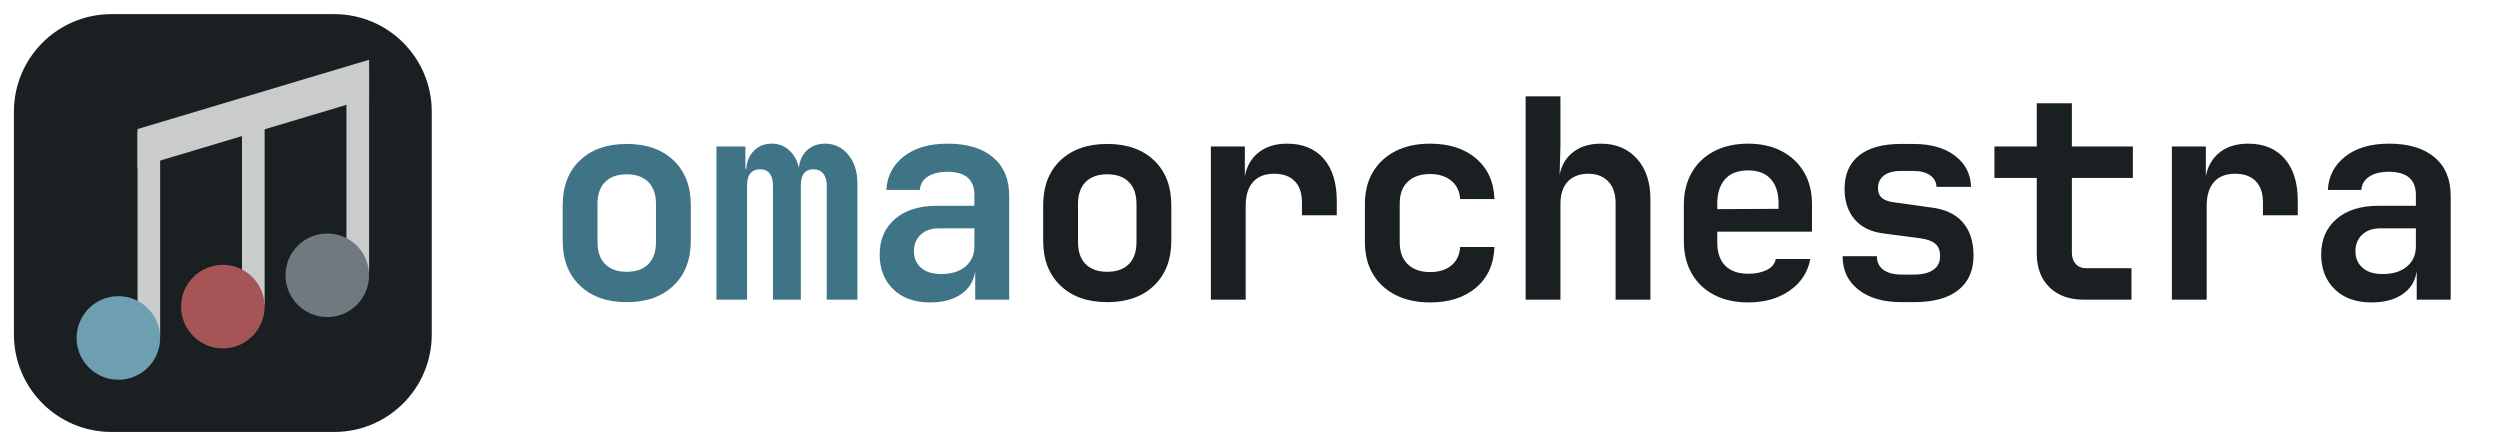
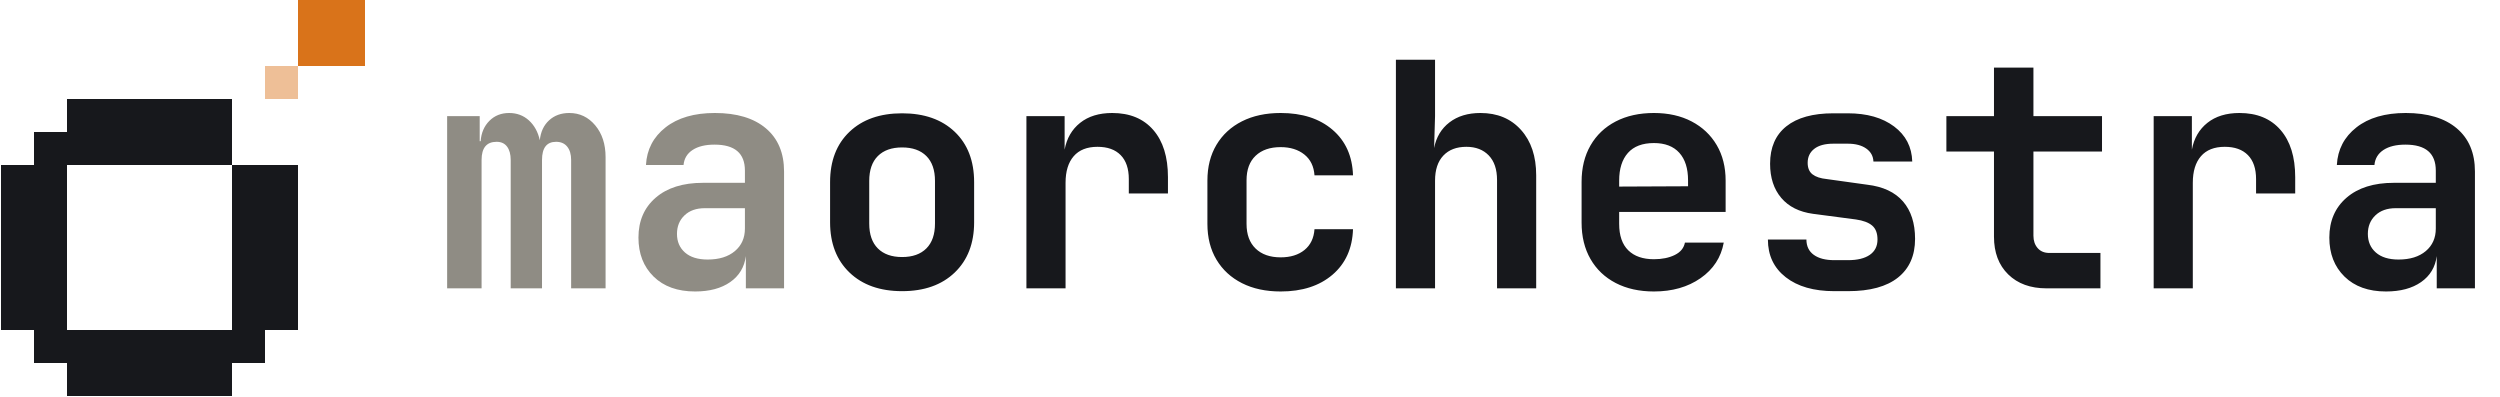
- <svg xmlns="http://www.w3.org/2000/svg" viewBox="0 0 718 128" width="538" height="96">
-   <rect x="4" y="4" width="120" height="120" rx="28" fill="#1a1f22" />
-   <rect x="39.5" y="37.0" width="6.5" height="60.0" rx="1" fill="#cacccc" />
-   <rect x="69.5" y="28.0" width="6.5" height="60.0" rx="1" fill="#cacccc" />
-   <rect x="99.5" y="19.0" width="6.5" height="60.0" rx="1" fill="#cacccc" />
-   <path d="M39.5 37.0L106.0 17.1L106.0 28.1L39.5 48.0Z" fill="#cacccc" />
-   <circle cx="34" cy="97" r="12" fill="#6e9fb0" />
-   <circle cx="64" cy="88" r="12" fill="#a55555" />
-   <circle cx="94" cy="79" r="12" fill="#707880" />
-   <path fill="#3f7486" d="M180.0 86.72Q171.52 86.72 166.56 81.96Q161.6 77.2 161.6 69.12V58.88Q161.6 50.72 166.56 46.0Q171.52 41.28 180.0 41.28Q188.48 41.28 193.44 46.0Q198.4 50.72 198.4 58.88V69.12Q198.4 77.2 193.44 81.96Q188.48 86.72 180.0 86.72ZM180.0 78.0Q184.0 78.0 186.2 75.8Q188.4 73.6 188.4 69.44V58.56Q188.4 54.4 186.2 52.2Q184.0 50.0 180.0 50.0Q176.0 50.0 173.8 52.2Q171.6 54.4 171.6 58.56V69.44Q171.6 73.6 173.8 75.8Q176.0 78.0 180.0 78.0ZM205.76 86.0V42.0H214.08V48.4H214.32Q214.56 45.2 216.56 43.2Q218.56 41.2 221.6 41.2Q224.56 41.2 226.64 43.08Q228.72 44.96 229.44 48.16Q229.76 44.96 231.8 43.08Q233.84 41.2 236.96 41.2Q240.96 41.2 243.6 44.36Q246.24 47.52 246.24 52.48V86.0H237.44V53.2Q237.44 51.04 236.44 49.8Q235.44 48.56 233.6 48.56Q230.0 48.56 230.0 53.2V86.0H222.0V53.2Q222.0 51.04 221.08 49.8Q220.16 48.56 218.4 48.56Q214.56 48.56 214.56 53.2V86.0ZM267.12 86.8Q260.4 86.8 256.52 83.0Q252.64 79.2 252.64 73.04Q252.64 66.64 257.04 62.84Q261.44 59.04 269.12 59.04H279.84V55.92Q279.84 49.28 272.08 49.28Q268.56 49.28 266.48 50.64Q264.4 52.0 264.16 54.48H254.56Q254.88 48.56 259.56 44.88Q264.24 41.2 272.16 41.2Q280.56 41.2 285.2 45.12Q289.84 49.04 289.84 56.16V86.0H280.08V77.76Q279.52 82.0 276.08 84.4Q272.64 86.8 267.12 86.8ZM270.32 78.64Q274.72 78.64 277.28 76.48Q279.84 74.32 279.84 70.72V65.52H269.6Q266.32 65.52 264.4 67.36Q262.48 69.2 262.48 72.08Q262.48 75.04 264.52 76.84Q266.56 78.64 270.32 78.64Z" />
-   <path fill="#1a1f22" d="M318.0 86.72Q309.52 86.72 304.56 81.96Q299.6 77.2 299.6 69.12V58.88Q299.6 50.72 304.56 46.0Q309.52 41.28 318.0 41.28Q326.48 41.28 331.44 46.0Q336.4 50.72 336.4 58.88V69.12Q336.4 77.2 331.44 81.96Q326.48 86.72 318.0 86.72ZM318.0 78.0Q322.0 78.0 324.2 75.8Q326.4 73.6 326.4 69.44V58.56Q326.4 54.4 324.2 52.2Q322.0 50.0 318.0 50.0Q314.0 50.0 311.8 52.2Q309.6 54.4 309.6 58.56V69.44Q309.6 73.6 311.8 75.8Q314.0 78.0 318.0 78.0ZM347.76 86.0V42.0H357.52V50.56Q358.32 46.24 361.48 43.72Q364.64 41.2 369.68 41.2Q376.4 41.2 380.16 45.52Q383.92 49.84 383.92 57.6V61.76H373.92V58.08Q373.92 54.08 371.84 51.96Q369.76 49.84 365.92 49.84Q361.92 49.84 359.84 52.24Q357.76 54.64 357.76 59.04V86.0ZM410.72 86.8Q405.04 86.8 400.84 84.68Q396.64 82.56 394.32 78.68Q392.0 74.8 392.0 69.52V58.48Q392.0 53.2 394.32 49.32Q396.64 45.44 400.84 43.32Q405.04 41.2 410.72 41.2Q418.96 41.2 423.96 45.48Q428.96 49.76 429.2 57.12H419.36Q419.12 53.68 416.76 51.8Q414.4 49.92 410.72 49.92Q406.64 49.92 404.32 52.12Q402.0 54.32 402.0 58.4V69.52Q402.0 73.6 404.32 75.84Q406.64 78.08 410.72 78.08Q414.48 78.08 416.8 76.2Q419.12 74.32 419.36 70.88H429.2Q428.96 78.24 423.96 82.52Q418.96 86.8 410.72 86.8ZM438.16 86.0V27.6H448.16V42.0L447.92 50.16Q448.72 46.0 451.84 43.6Q454.96 41.2 459.76 41.2Q466.24 41.2 470.12 45.52Q474.0 49.84 474.0 57.12V86.0H464.0V58.32Q464.0 54.24 461.88 52.04Q459.76 49.84 456.16 49.84Q452.4 49.84 450.28 52.08Q448.16 54.32 448.16 58.48V86.0ZM502.08 86.8Q496.48 86.8 492.32 84.64Q488.16 82.48 485.88 78.52Q483.6 74.56 483.6 69.2V58.8Q483.6 53.44 485.88 49.48Q488.16 45.52 492.32 43.36Q496.48 41.2 502.08 41.2Q507.6 41.2 511.72 43.36Q515.84 45.52 518.12 49.4Q520.4 53.28 520.4 58.48V66.48H493.2V69.52Q493.2 74.0 495.52 76.28Q497.84 78.56 502.08 78.56Q505.2 78.56 507.4 77.48Q509.6 76.4 510.0 74.32H519.92Q518.88 80.0 514.0 83.4Q509.12 86.8 502.08 86.8ZM493.2 58.48V60.0L510.8 59.92V58.4Q510.8 53.84 508.56 51.36Q506.32 48.88 502.08 48.88Q497.68 48.88 495.44 51.4Q493.2 53.92 493.2 58.48ZM546.16 86.72Q538.32 86.72 533.76 83.16Q529.2 79.6 529.2 73.52H539.04Q539.04 76.08 540.92 77.44Q542.8 78.8 546.16 78.8H549.68Q553.28 78.8 555.24 77.44Q557.2 76.08 557.2 73.52Q557.2 71.12 555.84 69.96Q554.48 68.8 551.68 68.4L540.72 66.96Q535.44 66.24 532.6 62.88Q529.76 59.52 529.76 54.16Q529.76 47.92 533.92 44.6Q538.08 41.28 545.92 41.28H549.6Q556.96 41.28 561.44 44.64Q565.92 48.0 566.08 53.6H556.16Q556.08 51.52 554.32 50.28Q552.56 49.04 549.6 49.04H545.92Q542.72 49.04 541.04 50.36Q539.36 51.68 539.36 53.92Q539.36 55.92 540.6 56.88Q541.84 57.84 544.24 58.08L554.56 59.52Q560.64 60.24 563.72 63.8Q566.8 67.36 566.8 73.36Q566.8 79.76 562.44 83.24Q558.08 86.72 549.68 86.72ZM598.4 86.0Q592.24 86.0 588.6 82.44Q584.96 78.88 584.96 72.8V51.04H572.8V42.0H584.96V29.6H595.04V42.0H612.56V51.04H595.04V72.56Q595.04 74.48 596.12 75.72Q597.2 76.96 599.12 76.96H612.16V86.0ZM623.76 86.0V42.0H633.52V50.56Q634.32 46.24 637.48 43.72Q640.64 41.2 645.68 41.2Q652.4 41.2 656.16 45.52Q659.92 49.84 659.92 57.6V61.76H649.92V58.08Q649.92 54.08 647.84 51.96Q645.76 49.84 641.92 49.84Q637.92 49.84 635.84 52.24Q633.76 54.64 633.76 59.04V86.0ZM681.12 86.8Q674.4 86.8 670.52 83.0Q666.64 79.2 666.64 73.04Q666.64 66.64 671.04 62.84Q675.44 59.04 683.12 59.04H693.84V55.92Q693.84 49.28 686.08 49.28Q682.56 49.28 680.48 50.64Q678.4 52.0 678.16 54.48H668.56Q668.88 48.56 673.56 44.88Q678.24 41.2 686.16 41.2Q694.56 41.2 699.2 45.12Q703.84 49.04 703.84 56.16V86.0H694.08V77.76Q693.52 82.0 690.08 84.4Q686.64 86.8 681.12 86.8ZM684.32 78.64Q688.72 78.64 691.28 76.48Q693.84 74.32 693.84 70.72V65.52H683.6Q680.32 65.52 678.4 67.36Q676.48 69.2 676.48 72.08Q676.48 75.04 678.52 76.84Q680.56 78.64 684.32 78.64Z" />
+ <svg xmlns="http://www.w3.org/2000/svg" viewBox="145 708 554.4 88" width="454" height="72" shape-rendering="crispEdges">
+   <rect x="211" y="708" width="14.667" height="7.333" fill="#d9731a" />
+   <rect x="211" y="715.333" width="14.667" height="7.333" fill="#d9731a" />
+   <rect x="203.667" y="722.667" width="7.333" height="7.333" fill="#d9731a" fill-opacity="0.45" />
+   <rect x="159.667" y="730" width="36.667" height="7.333" fill="#17181c" />
+   <rect x="152.333" y="737.333" width="44" height="7.333" fill="#17181c" />
+   <rect x="145" y="744.667" width="14.667" height="7.333" fill="#17181c" />
+   <rect x="196.333" y="744.667" width="14.667" height="7.333" fill="#17181c" />
+   <rect x="145" y="752" width="14.667" height="7.333" fill="#17181c" />
+   <rect x="196.333" y="752" width="14.667" height="7.333" fill="#17181c" />
+   <rect x="145" y="759.333" width="14.667" height="7.333" fill="#17181c" />
+   <rect x="196.333" y="759.333" width="14.667" height="7.333" fill="#17181c" />
+   <rect x="145" y="766.667" width="14.667" height="7.333" fill="#17181c" />
+   <rect x="196.333" y="766.667" width="14.667" height="7.333" fill="#17181c" />
+   <rect x="145" y="774" width="14.667" height="7.333" fill="#17181c" />
+   <rect x="196.333" y="774" width="14.667" height="7.333" fill="#17181c" />
+   <rect x="152.333" y="781.333" width="51.333" height="7.333" fill="#17181c" />
+   <rect x="159.667" y="788.667" width="36.667" height="7.333" fill="#17181c" />
+   <path fill="#8f8c84" d="M244.0 772.0V733.775H251.228V739.335H251.436Q251.645 736.555 253.382 734.817Q255.12 733.08 257.761 733.08Q260.332 733.08 262.139 734.713Q263.947 736.346 264.572 739.126Q264.85 736.346 266.622 734.713Q268.394 733.08 271.105 733.08Q274.58 733.08 276.873 735.825Q279.167 738.571 279.167 742.88V772.0H271.522V743.505Q271.522 741.629 270.653 740.551Q269.784 739.474 268.186 739.474Q265.058 739.474 265.058 743.505V772.0H258.108V743.505Q258.108 741.629 257.309 740.551Q256.51 739.474 254.981 739.474Q251.645 739.474 251.645 743.505V772.0ZM299.044 772.695Q293.206 772.695 289.835 769.394Q286.464 766.092 286.464 760.741Q286.464 755.181 290.287 751.88Q294.109 748.578 300.781 748.578H310.094V745.868Q310.094 740.1 303.353 740.1Q300.295 740.1 298.488 741.281Q296.681 742.462 296.472 744.617H288.132Q288.41 739.474 292.476 736.277Q296.542 733.08 303.422 733.08Q310.72 733.08 314.751 736.486Q318.782 739.891 318.782 746.077V772.0H310.303V764.841Q309.816 768.525 306.828 770.61Q303.839 772.695 299.044 772.695ZM301.824 765.606Q305.647 765.606 307.87 763.729Q310.094 761.853 310.094 758.726V754.208H301.198Q298.349 754.208 296.681 755.806Q295.013 757.405 295.013 759.907Q295.013 762.479 296.785 764.042Q298.558 765.606 301.824 765.606Z" shape-rendering="geometricPrecision" />
+   <path fill="#17181c" d="M344.983 772.625Q337.616 772.625 333.308 768.49Q328.998 764.355 328.998 757.336V748.439Q328.998 741.351 333.308 737.25Q337.616 733.149 344.983 733.149Q352.35 733.149 356.659 737.25Q360.968 741.351 360.968 748.439V757.336Q360.968 764.355 356.659 768.49Q352.35 772.625 344.983 772.625ZM344.983 765.05Q348.458 765.05 350.37 763.139Q352.281 761.227 352.281 757.614V748.162Q352.281 744.548 350.37 742.636Q348.458 740.725 344.983 740.725Q341.508 740.725 339.597 742.636Q337.686 744.548 337.686 748.162V757.614Q337.686 761.227 339.597 763.139Q341.508 765.05 344.983 765.05ZM372.575 772.0V733.775H381.054V741.212Q381.749 737.458 384.494 735.269Q387.239 733.08 391.618 733.08Q397.456 733.08 400.722 736.833Q403.989 740.586 403.989 747.327V750.942H395.301V747.745Q395.301 744.269 393.494 742.428Q391.687 740.586 388.351 740.586Q384.876 740.586 383.069 742.671Q381.262 744.756 381.262 748.578V772.0ZM429.009 772.695Q424.074 772.695 420.426 770.853Q416.777 769.011 414.761 765.641Q412.746 762.27 412.746 757.683V748.092Q412.746 743.505 414.761 740.134Q416.777 736.764 420.426 734.922Q424.074 733.08 429.009 733.08Q436.167 733.08 440.511 736.798Q444.855 740.516 445.063 746.91H436.515Q436.306 743.922 434.256 742.289Q432.206 740.655 429.009 740.655Q425.464 740.655 423.449 742.567Q421.433 744.478 421.433 748.023V757.683Q421.433 761.227 423.449 763.173Q425.464 765.12 429.009 765.12Q432.275 765.12 434.291 763.486Q436.306 761.853 436.515 758.865H445.063Q444.855 765.259 440.511 768.977Q436.167 772.695 429.009 772.695ZM454.585 772.0V721.265H463.272V733.775L463.064 740.864Q463.759 737.25 466.469 735.165Q469.18 733.08 473.35 733.08Q478.979 733.08 482.35 736.833Q485.721 740.586 485.721 746.91V772.0H477.033V747.953Q477.033 744.409 475.192 742.497Q473.35 740.586 470.222 740.586Q466.956 740.586 465.114 742.532Q463.272 744.478 463.272 748.092V772.0ZM511.853 772.695Q506.988 772.695 503.374 770.819Q499.76 768.942 497.779 765.502Q495.798 762.062 495.798 757.405V748.37Q495.798 743.713 497.779 740.273Q499.76 736.833 503.374 734.957Q506.988 733.08 511.853 733.08Q516.648 733.08 520.228 734.957Q523.807 736.833 525.788 740.204Q527.768 743.574 527.768 748.092V755.042H504.138V757.683Q504.138 761.575 506.154 763.556Q508.169 765.537 511.853 765.537Q514.563 765.537 516.475 764.598Q518.386 763.66 518.733 761.853H527.351Q526.448 766.788 522.208 769.741Q517.969 772.695 511.853 772.695ZM504.138 748.092V749.413L519.428 749.343V748.023Q519.428 744.061 517.482 741.907Q515.536 739.752 511.853 739.752Q508.03 739.752 506.084 741.941Q504.138 744.13 504.138 748.092ZM551.885 772.625Q545.074 772.625 541.112 769.533Q537.151 766.44 537.151 761.158H545.699Q545.699 763.382 547.333 764.563Q548.966 765.745 551.885 765.745H554.943Q558.07 765.745 559.773 764.563Q561.476 763.382 561.476 761.158Q561.476 759.073 560.294 758.065Q559.113 757.058 556.68 756.71L547.159 755.459Q542.572 754.833 540.105 751.914Q537.637 748.995 537.637 744.339Q537.637 738.918 541.251 736.034Q544.865 733.149 551.676 733.149H554.873Q561.267 733.149 565.159 736.068Q569.051 738.987 569.19 743.852H560.572Q560.503 742.045 558.974 740.968Q557.445 739.891 554.873 739.891H551.676Q548.896 739.891 547.437 741.038Q545.977 742.184 545.977 744.13Q545.977 745.868 547.055 746.702Q548.132 747.536 550.217 747.745L559.182 748.995Q564.464 749.621 567.14 752.714Q569.816 755.807 569.816 761.019Q569.816 766.579 566.028 769.602Q562.24 772.625 554.943 772.625ZM599.006 772.0Q593.654 772.0 590.492 768.907Q587.33 765.814 587.33 760.533V741.629H576.766V733.775H587.33V723.003H596.087V733.775H611.308V741.629H596.087V760.324Q596.087 761.992 597.025 763.069Q597.963 764.146 599.631 764.146H610.96V772.0ZM622.775 772.0V733.775H631.254V741.212Q631.949 737.458 634.694 735.269Q637.439 733.08 641.818 733.08Q647.656 733.08 650.922 736.833Q654.189 740.586 654.189 747.327V750.942H645.501V747.745Q645.501 744.269 643.695 742.428Q641.888 740.586 638.552 740.586Q635.077 740.586 633.269 742.671Q631.462 744.756 631.462 748.578V772.0ZM674.344 772.695Q668.506 772.695 665.135 769.394Q661.764 766.092 661.764 760.741Q661.764 755.181 665.587 751.88Q669.41 748.578 676.082 748.578H685.395V745.868Q685.395 740.1 678.653 740.1Q675.595 740.1 673.788 741.281Q671.981 742.462 671.773 744.617H663.433Q663.711 739.474 667.776 736.277Q671.842 733.08 678.723 733.08Q686.02 733.08 690.051 736.486Q694.082 739.891 694.082 746.077V772.0H685.603V764.841Q685.117 768.525 682.128 770.61Q679.139 772.695 674.344 772.695ZM677.124 765.606Q680.947 765.606 683.171 763.729Q685.395 761.853 685.395 758.726V754.208H676.499Q673.649 754.208 671.981 755.806Q670.313 757.405 670.313 759.907Q670.313 762.479 672.085 764.042Q673.858 765.606 677.124 765.606Z" shape-rendering="geometricPrecision" />
</svg>
